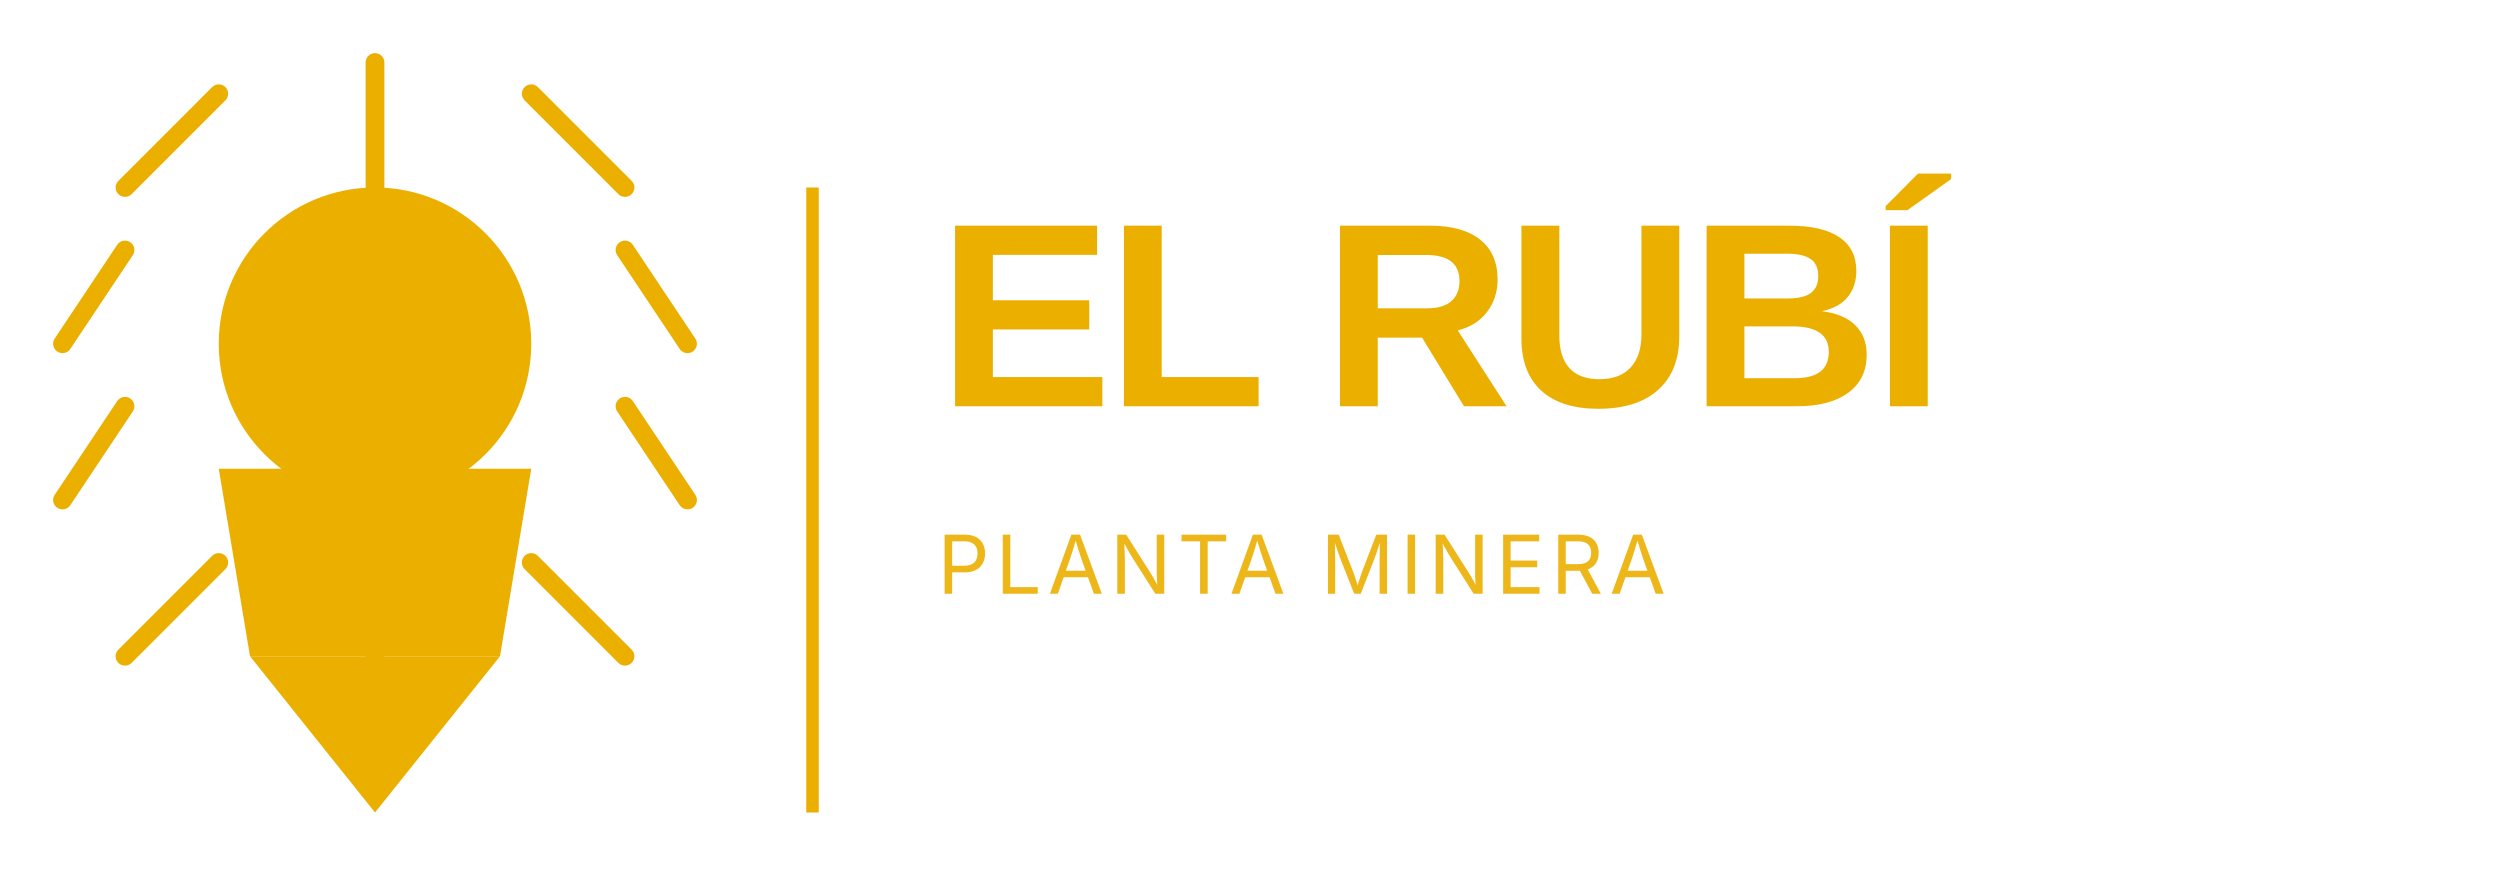
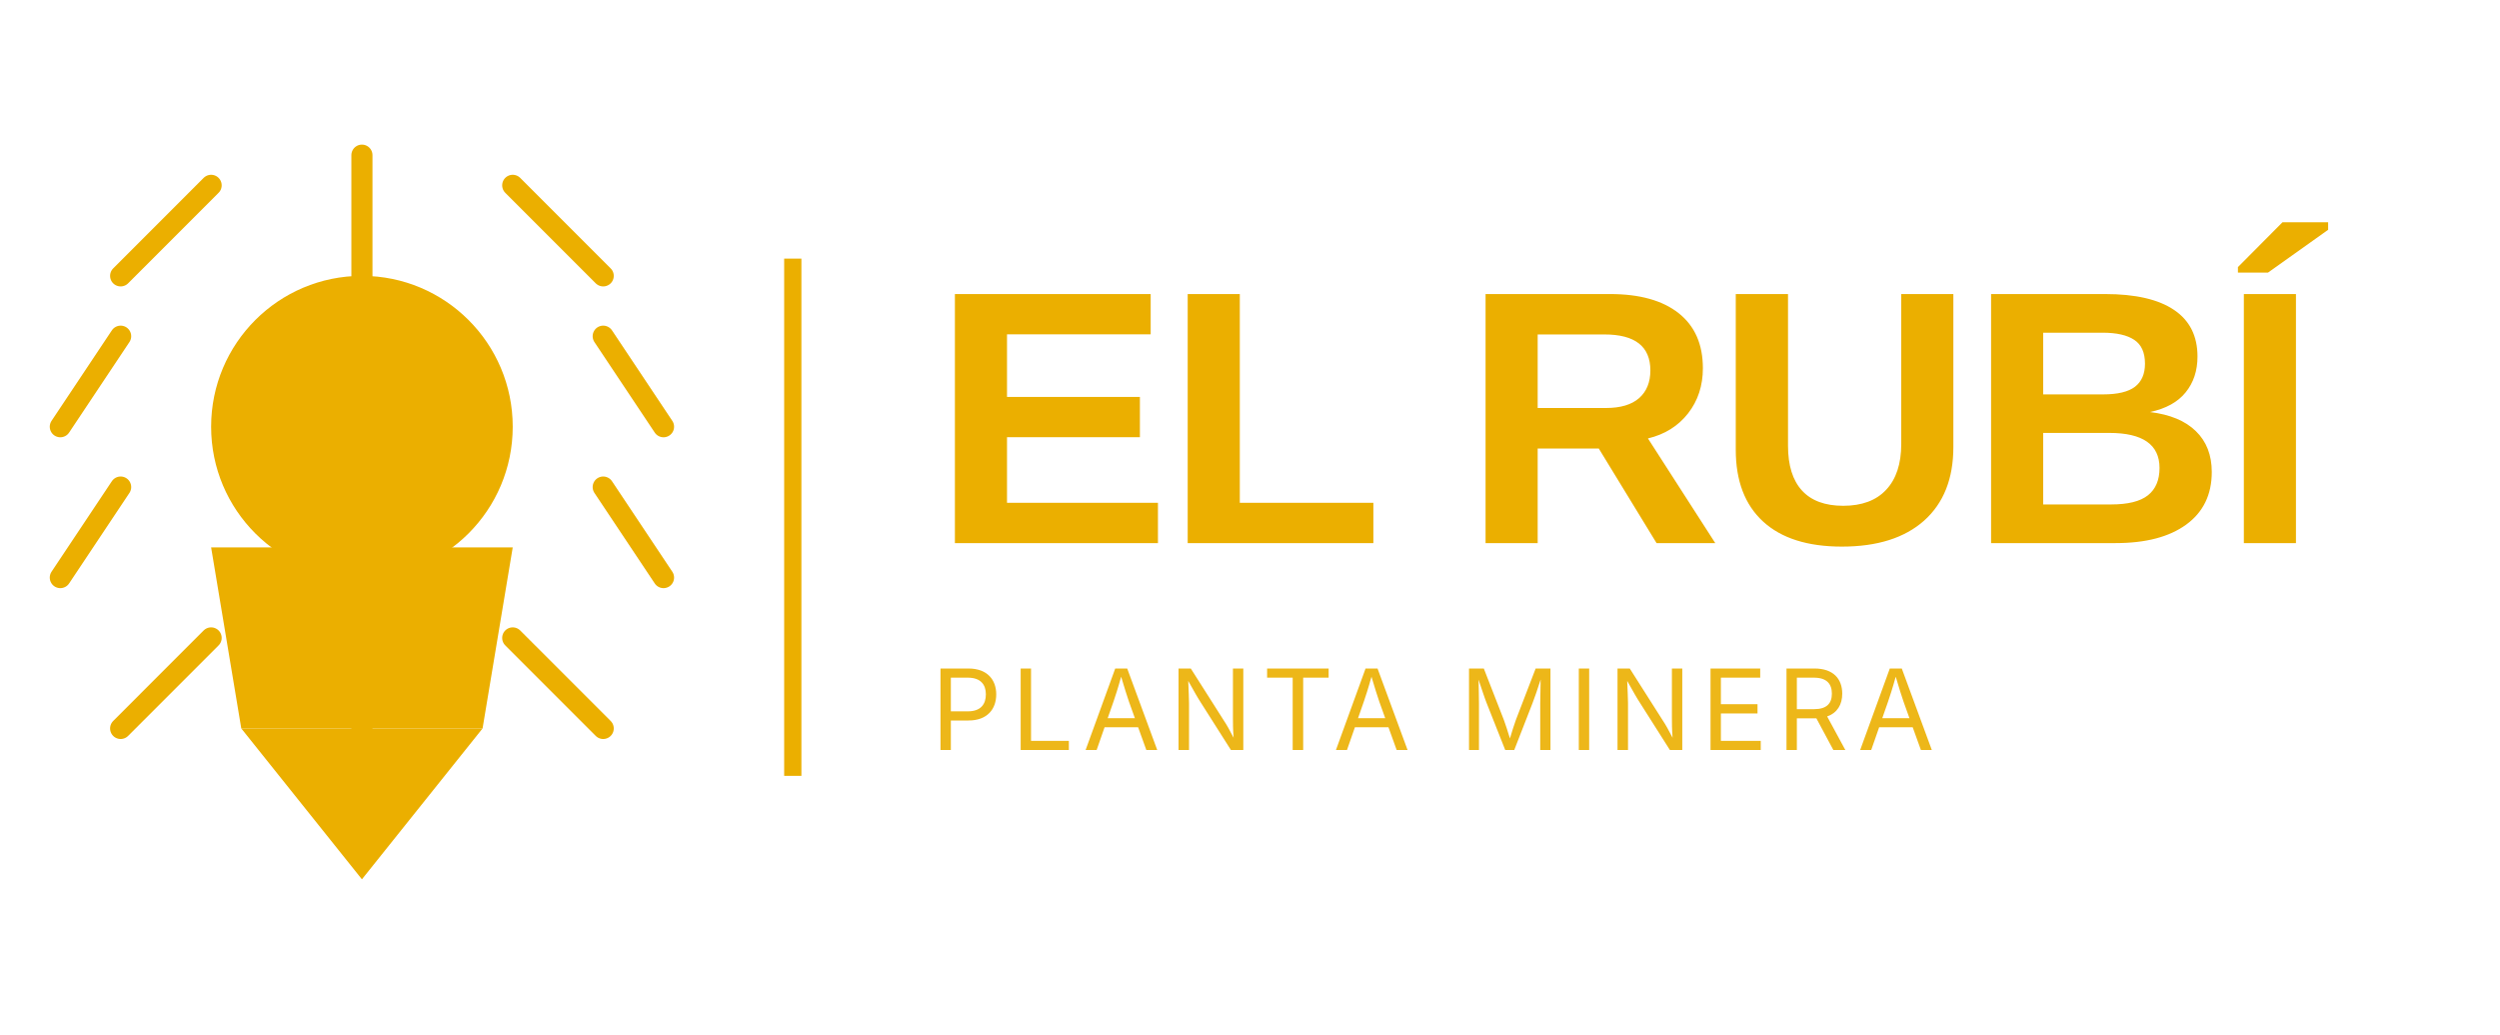
- <svg xmlns="http://www.w3.org/2000/svg" viewBox="0 0 400 140">
-   <g id="icon-gold">
-     <line x1="60" y1="10" x2="60" y2="30" stroke="#EBAF00" stroke-width="3" stroke-linecap="round" />
-     <line x1="85" y1="15" x2="100" y2="30" stroke="#EBAF00" stroke-width="3" stroke-linecap="round" />
-     <line x1="100" y1="40" x2="110" y2="55" stroke="#EBAF00" stroke-width="3" stroke-linecap="round" />
-     <line x1="100" y1="65" x2="110" y2="80" stroke="#EBAF00" stroke-width="3" stroke-linecap="round" />
-     <line x1="85" y1="90" x2="100" y2="105" stroke="#EBAF00" stroke-width="3" stroke-linecap="round" />
-     <line x1="60" y1="95" x2="60" y2="115" stroke="#EBAF00" stroke-width="3" stroke-linecap="round" />
-     <line x1="35" y1="90" x2="20" y2="105" stroke="#EBAF00" stroke-width="3" stroke-linecap="round" />
-     <line x1="20" y1="65" x2="10" y2="80" stroke="#EBAF00" stroke-width="3" stroke-linecap="round" />
-     <line x1="20" y1="40" x2="10" y2="55" stroke="#EBAF00" stroke-width="3" stroke-linecap="round" />
-     <line x1="35" y1="15" x2="20" y2="30" stroke="#EBAF00" stroke-width="3" stroke-linecap="round" />
+ <svg xmlns="http://www.w3.org/2000/svg" viewBox="0 0 290 120">
+   <g id="icon-gold" transform="translate(42,60) scale(0.7) translate(-60,-70)">
+     <line x1="60" y1="10" x2="60" y2="30" stroke="#EBAF00" stroke-width="3.5" stroke-linecap="round" />
+     <line x1="85" y1="15" x2="100" y2="30" stroke="#EBAF00" stroke-width="3.5" stroke-linecap="round" />
+     <line x1="100" y1="40" x2="110" y2="55" stroke="#EBAF00" stroke-width="3.5" stroke-linecap="round" />
+     <line x1="100" y1="65" x2="110" y2="80" stroke="#EBAF00" stroke-width="3.5" stroke-linecap="round" />
+     <line x1="85" y1="90" x2="100" y2="105" stroke="#EBAF00" stroke-width="3.5" stroke-linecap="round" />
+     <line x1="60" y1="95" x2="60" y2="115" stroke="#EBAF00" stroke-width="3.5" stroke-linecap="round" />
+     <line x1="35" y1="90" x2="20" y2="105" stroke="#EBAF00" stroke-width="3.5" stroke-linecap="round" />
+     <line x1="20" y1="65" x2="10" y2="80" stroke="#EBAF00" stroke-width="3.5" stroke-linecap="round" />
+     <line x1="20" y1="40" x2="10" y2="55" stroke="#EBAF00" stroke-width="3.5" stroke-linecap="round" />
+     <line x1="35" y1="15" x2="20" y2="30" stroke="#EBAF00" stroke-width="3.5" stroke-linecap="round" />
    <circle cx="60" cy="55" r="25" fill="#EBAF00" />
    <g id="gem-gold">
      <polygon points="40,65 80,65 60,45" fill="#EBAF00" />
      <polygon points="35,75 85,75 80,105 40,105" fill="#EBAF00" />
      <polygon points="40,105 80,105 60,130" fill="#EBAF00" />
    </g>
  </g>
-   <line x1="130" y1="30" x2="130" y2="130" stroke="#EBAF00" stroke-width="2" />
-   <text x="150" y="65" font-family="Montserrat, Arial, sans-serif" font-size="42" font-weight="900" fill="#EBAF00" letter-spacing="-1">EL RUBÍ</text>
-   <text x="150" y="95" font-family="Inter, Arial, sans-serif" font-size="13" font-weight="400" fill="#EBAF00" opacity="0.9" letter-spacing="1">PLANTA MINERA</text>
+   <line x1="92" y1="30" x2="92" y2="90" stroke="#EBAF00" stroke-width="2" />
+   <text x="108" y="63" font-family="Montserrat, Arial, sans-serif" font-size="42" font-weight="900" fill="#EBAF00" letter-spacing="-1">EL RUBÍ</text>
+   <text x="108" y="87" font-family="Inter, Arial, sans-serif" font-size="13" font-weight="400" fill="#EBAF00" opacity="0.9" letter-spacing="1">PLANTA MINERA</text>
</svg>
